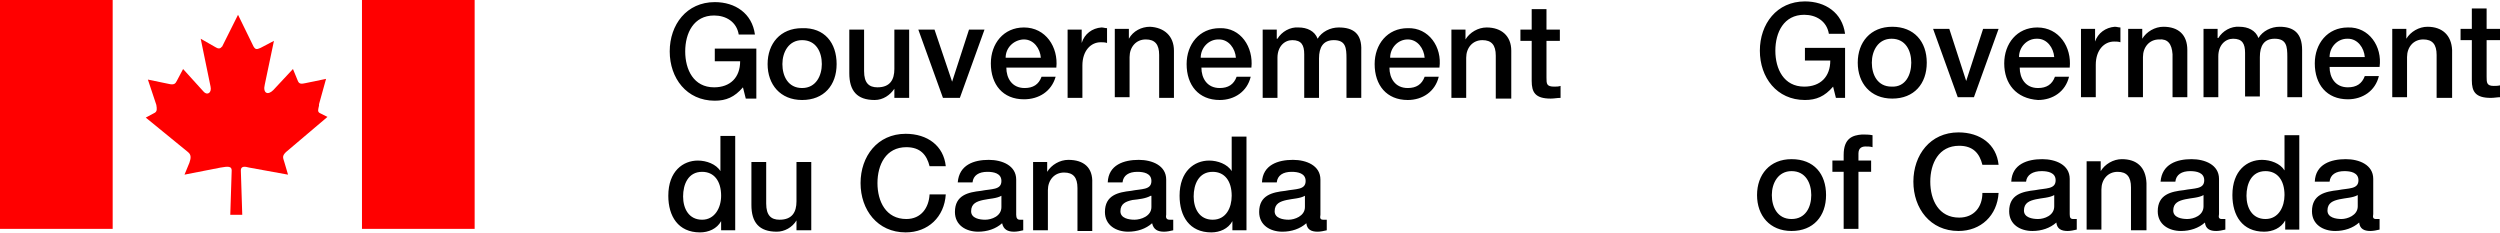
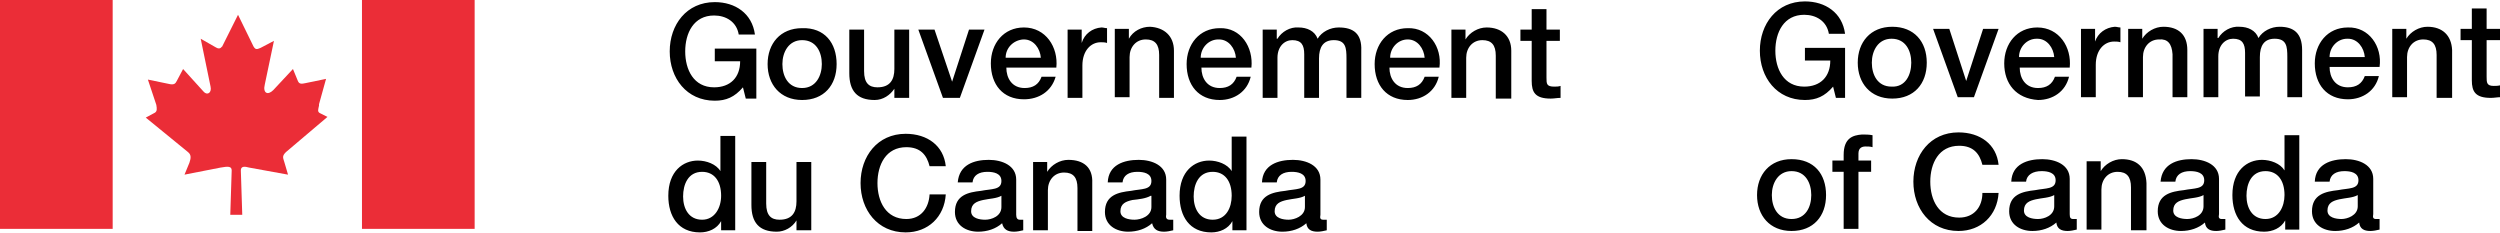
<svg xmlns="http://www.w3.org/2000/svg" width="355" height="33" viewBox="0 0 355 33">
-   <path fill="#FF0000" d="M40.6,21.6c-0.6,0.6-0.4,0.8-0.2,1.5l0.5,1.7l-5.5-1c-0.7-0.2-1.2-0.2-1.2,0.4l0.2,6.3h-1.7l0.2-6.3 c0-0.6-0.5-0.6-1.6-0.4l-5.1,1l0.7-1.7c0.2-0.6,0.3-1.1-0.2-1.5l-6-4.9L22,16c0.3-0.2,0.3-0.5,0.2-1.1L21,11.3l2.9,0.6 c0.8,0.2,1,0,1.2-0.4L26,9.8l2.9,3.2c0.5,0.6,1.2,0.2,1-0.7l-1.4-6.8l2.1,1.2c0.3,0.2,0.7,0.3,0.9-0.1l0,0.1l2.3-4.6L36,6.6 c0.3,0.5,0.5,0.4,1,0.2l1.9-1l-1.3,6.2c-0.3,1.2,0.4,1.6,1.2,0.8l2.8-3l0.7,1.7c0.2,0.5,0.6,0.4,1.1,0.3l2.9-0.6l-1,3.6V15 c-0.1,0.5-0.3,0.9,0.2,1.1l1,0.5L40.6,21.6z M0,32.5h16V0H0V32.5z M51.4,0v32.5h16V0H51.4z" />
+   <path fill="#eb2d37" d="M40.6,21.6c-0.6,0.6-0.4,0.8-0.2,1.5l0.5,1.7l-5.5-1c-0.7-0.2-1.2-0.2-1.2,0.4l0.2,6.3h-1.7l0.2-6.3 c0-0.6-0.5-0.6-1.6-0.4l-5.1,1l0.7-1.7c0.2-0.6,0.3-1.1-0.2-1.5l-6-4.9L22,16c0.3-0.2,0.3-0.5,0.2-1.1L21,11.3l2.9,0.6 c0.8,0.2,1,0,1.2-0.4L26,9.8l2.9,3.2c0.5,0.6,1.2,0.2,1-0.7l-1.4-6.8l2.1,1.2c0.3,0.2,0.7,0.3,0.9-0.1l0,0.1l2.3-4.6L36,6.6 c0.3,0.5,0.5,0.4,1,0.2l1.9-1l-1.3,6.2c-0.3,1.2,0.4,1.6,1.2,0.8l2.8-3l0.7,1.7c0.2,0.5,0.6,0.4,1.1,0.3l2.9-0.6l-1,3.6V15 c-0.1,0.5-0.3,0.9,0.2,1.1l1,0.5L40.6,21.6z M0,32.5h16V0H0V32.5z M51.4,0v32.5h16V0H51.4z" />
  <path d="M166.7,7.2v6.7h-2.1V7.8c0-1.5-0.6-2.2-1.9-2.2c-1.4,0-2.3,1.1-2.3,2.5v5.7h-2.1l0-9.7h2v1.4l0,0c0.6-1.1,1.8-1.7,3-1.7 C165.3,3.9,166.7,5.1,166.7,7.2z M177,19.3L177,19.3l0,13.4h-2v-1.3h0c-0.6,1.1-1.8,1.6-3,1.6c-3.1,0-4.5-2.3-4.5-5.2 c0-3.5,2.1-5,4.2-5c1.2,0,2.6,0.5,3.2,1.5h0v-4.9H177z M174.9,27.8c0-2.1-1-3.4-2.7-3.4c-2,0-2.7,1.8-2.7,3.5c0,1.7,0.8,3.3,2.7,3.3 C174.1,31.2,174.9,29.5,174.9,27.8z M177.7,9.6l-7.1,0c0,1.5,0.8,2.9,2.6,2.9c1.2,0,2-0.5,2.4-1.6h2c-0.5,2.1-2.3,3.3-4.4,3.3 c-3,0-4.7-2.1-4.7-5.1c0-2.8,1.8-5.1,4.7-5.1C176.2,3.9,178,6.7,177.7,9.6z M175.5,8.2c-0.1-1.3-1-2.6-2.4-2.6c0,0,0,0-0.1,0 c-1.4,0-2.5,1.2-2.5,2.6H175.5z M128.7,31.1c-2.9,0-4.1-2.5-4.1-5.1c0-2.6,1.2-5.1,4.1-5.1c2,0,2.9,1.1,3.3,2.7v0h2.3 c-0.3-2.9-2.6-4.6-5.7-4.6c-4,0-6.4,3.2-6.4,7c0,3.8,2.4,7,6.4,7c3.2,0,5.5-2.2,5.7-5.4h-2.3C131.9,29.5,130.8,31.1,128.7,31.1z M127,12.6L127,12.6l0,1.3h2.1V4.2H127v5.6c0,1.5-0.6,2.6-2.4,2.6c-1.2,0-1.9-0.6-1.9-2.3V4.2h-2.1v6.2c0,2.5,1.1,3.8,3.6,3.8 C125.4,14.2,126.4,13.5,127,12.6z M187.9,31.2c0.2,0,0.4,0,0.5,0v1.5c-0.4,0.1-0.9,0.2-1.3,0.2c-0.9,0-1.5-0.3-1.6-1.2 c-0.9,0.8-2.1,1.2-3.4,1.2c-1.7,0-3.3-0.9-3.3-2.8c0-2.4,1.9-2.8,3.7-3c1.5-0.3,2.9-0.1,2.9-1.4c0-1.1-1.1-1.3-2-1.3 c-1.2,0-2,0.5-2.1,1.5h-2.1c0.1-2.5,2.3-3.2,4.4-3.2c1.9,0,3.9,0.8,3.9,2.8l0,0v5C187.4,31,187.5,31.2,187.9,31.2z M185.3,29.4 L185.3,29.4l0-1.6c-0.7,0.4-1.7,0.4-2.6,0.6c-0.9,0.2-1.7,0.5-1.7,1.6c0,1,1.2,1.2,2,1.2C183.8,31.2,185.3,30.7,185.3,29.4z M151.7,22.7c-1.2,0-2.4,0.7-3,1.7l0,0V23h-2l0,9.7h2.1v-5.7c0-1.4,0.9-2.5,2.3-2.5c1.3,0,1.9,0.7,1.9,2.2v6.1h2.1V26 C155.2,23.8,153.9,22.7,151.7,22.7z M145.4,14.1c-3,0-4.7-2.1-4.7-5.1c0-2.8,1.8-5.1,4.7-5.1c3.1,0,4.9,2.8,4.6,5.7l-7.1,0 c0,1.5,0.8,2.9,2.6,2.9c1.2,0,2-0.5,2.4-1.6h2C149.3,13,147.5,14.1,145.4,14.1z M142.8,8.2h5c-0.1-1.3-1-2.6-2.4-2.6c0,0,0,0-0.1,0 C143.9,5.7,142.8,6.8,142.8,8.2z M190.1,3.9c-1.2,0-2.4,0.6-3,1.6c-0.4-1.1-1.5-1.6-2.7-1.6c-1.2-0.1-2.4,0.6-3,1.6h-0.1V4.2h-2v9.7 h2.1V8.2c0-1.6,1-2.5,2.1-2.5c1.3,0,1.7,0.7,1.7,2v6.2h2.1V8.3c0-1.6,0.6-2.6,2.1-2.6c1.7,0,1.8,1.1,1.8,2.6v5.6h2.1V7.2 C193.4,4.8,192.2,3.9,190.1,3.9z M166.1,31.2c0.2,0,0.4,0,0.5,0v1.5c-0.4,0.1-0.9,0.2-1.3,0.2c-0.9,0-1.5-0.3-1.7-1.2 c-0.9,0.8-2.1,1.2-3.4,1.2c-1.7,0-3.3-0.9-3.3-2.8c0-2.4,1.9-2.8,3.7-3c1.5-0.3,2.9-0.1,2.9-1.4c0-1.1-1.1-1.3-2-1.3 c-1.2,0-2,0.5-2.1,1.5h-2.1c0.1-2.5,2.3-3.2,4.4-3.2c1.9,0,3.9,0.8,3.9,2.8l0,0v5C165.5,31,165.7,31.2,166.1,31.2z M163.4,27.8 c-0.7,0.4-1.7,0.5-2.6,0.6c-0.9,0.2-1.7,0.5-1.7,1.6c0,1,1.2,1.2,2,1.2c0.9,0,2.4-0.5,2.4-1.8v0V27.8z M157.2,4 c-0.3,0-0.5-0.1-0.8-0.1c-1.3,0.1-2.4,0.9-2.8,2.2h0V4.2h-2v9.7h2.1V9.3c0-2.1,1.2-3.3,2.6-3.3c0.3,0,0.6,0,0.9,0.1V4z M144.8,31.2 c0.2,0,0.4,0,0.5,0v1.5c-0.4,0.1-0.9,0.2-1.3,0.2c-0.9,0-1.5-0.3-1.7-1.2c-0.9,0.8-2.1,1.2-3.4,1.2c-1.7,0-3.3-0.9-3.3-2.8 c0-2.4,1.9-2.8,3.7-3c1.5-0.3,2.9-0.1,2.9-1.4c0-1.1-1.1-1.3-2-1.3c-1.2,0-2,0.5-2.1,1.5h-2.1c0.2-2.5,2.3-3.2,4.4-3.2 c1.9,0,3.9,0.8,3.9,2.8l0,0v5C144.3,31,144.5,31.2,144.8,31.2z M142.2,29.4L142.2,29.4l0-1.6c-0.7,0.4-1.7,0.4-2.6,0.6 c-0.9,0.2-1.7,0.5-1.7,1.6c0,1,1.2,1.2,2,1.2C140.8,31.2,142.2,30.7,142.2,29.4z M107.2,6.9h-5.7v1.8h3.6c0,2.3-1.4,3.7-3.7,3.7 c-2.9,0-4.1-2.5-4.1-5.1c0-2.6,1.2-5.1,4.1-5.1c1.7,0,3.2,0.9,3.5,2.7h2.3c-0.4-3-2.8-4.6-5.7-4.6c-4,0-6.4,3.2-6.4,7 c0,3.8,2.4,7,6.4,7c1.6,0,2.8-0.5,4-1.9l0.4,1.6h1.5V6.9z M104.4,19.3L104.4,19.3l0,13.4h-2v-1.3h0c-0.6,1.1-1.8,1.6-3,1.6 c-3.1,0-4.5-2.3-4.5-5.2c0-3.5,2.1-5,4.2-5c1.2,0,2.6,0.5,3.2,1.5h0v-5H104.4z M102.4,27.8c0-2.1-1-3.4-2.7-3.4 c-2,0-2.7,1.8-2.7,3.5c0,1.7,0.8,3.3,2.7,3.3C101.5,31.2,102.4,29.5,102.4,27.8z M136.3,13.9l3.5-9.7h-2.2l-2.4,7.4h0l-2.5-7.4h-2.3 l3.5,9.7H136.3z M113.1,28.6c0,1.5-0.6,2.6-2.4,2.6c-1.2,0-1.9-0.6-1.9-2.3V23h-2.1v6.1c0,2.5,1.1,3.8,3.6,3.8 c1.1,0,2.2-0.6,2.8-1.6v1.4h2.1h0v-9.7h-2.1V28.6z M204.4,9.6l-7.1,0c0,1.5,0.8,2.9,2.6,2.9c1.2,0,2-0.5,2.4-1.6h2 c-0.5,2.1-2.3,3.3-4.4,3.3c-3,0-4.7-2.1-4.7-5.1c0-2.8,1.8-5.1,4.7-5.1C202.9,3.9,204.8,6.7,204.4,9.6z M202.3,8.2 c-0.1-1.3-1-2.6-2.4-2.6c0,0,0,0,0,0c-1.4,0-2.5,1.2-2.5,2.6H202.3z M219.6,11V5.8h1.9V4.2h-1.9V1.3h-2.1v2.9h-1.6v1.6h1.6v5.7 c0,1.6,0.5,2.5,2.7,2.5c0.5,0,0.9-0.1,1.4-0.1v-1.7c-0.3,0.1-0.6,0.1-0.9,0.1C219.6,12.3,219.6,11.9,219.6,11z M211.1,3.9 c-1.2,0-2.4,0.7-3,1.7l0,0V4.2h-2l0,9.7h2.1V8.2c0-1.4,0.9-2.5,2.3-2.5c1.3,0,1.9,0.7,1.9,2.2v6.1h2.2V7.2 C214.6,5.1,213.2,3.9,211.1,3.9z M118.8,9.1c0,3-1.8,5.1-4.9,5.1c-3.1,0-4.9-2.2-4.9-5.1s1.8-5.1,4.9-5.1 C117.1,3.9,118.8,6.1,118.8,9.1z M116.7,9.1c0-1.7-0.8-3.4-2.8-3.4c-1.9,0-2.8,1.7-2.8,3.4c0,1.7,0.8,3.4,2.8,3.4 C115.9,12.5,116.7,10.7,116.7,9.1z M344.7,3.8c-1.2,0-2.4,0.7-3,1.7l0,0V4.1h-2v9.7h2.1V8.1c0-1.4,0.9-2.5,2.3-2.5 c1.3,0,1.9,0.7,1.9,2.2v6.1h2.2V7.1C348.1,5,346.8,3.8,344.7,3.8z M280.3,13.8l3.5-9.7h-2.2l-2.4,7.4h0l-2.4-7.4h-2.3l3.5,9.7H280.3 z M354.1,12.2c-1,0-1-0.5-1-1.3V5.7h1.9V4.1h-1.9V1.2H351v2.9h-1.6v1.6h1.6v5.7c0,1.6,0.5,2.5,2.7,2.5c0.5,0,0.9-0.1,1.4-0.1v-1.7 C354.7,12.2,354.4,12.2,354.1,12.2z M337.9,9.5l-7.1,0c0,1.5,0.8,2.9,2.6,2.9c1.2,0,2-0.5,2.4-1.6h2c-0.5,2.1-2.3,3.3-4.4,3.3 c-3,0-4.7-2.1-4.7-5.1c0-2.8,1.8-5.1,4.7-5.1C336.4,3.8,338.3,6.6,337.9,9.5z M335.8,8.1c-0.1-1.3-1-2.6-2.4-2.6c0,0,0,0-0.1,0 c-1.4,0-2.5,1.2-2.5,2.6H335.8z M308.5,7.7v6.1h2.1V7.1c0-2.2-1.3-3.3-3.4-3.3c-1.2,0-2.4,0.7-3,1.7l0,0V4.1h-2v9.7h2.1V8.1 c0-1.4,0.9-2.5,2.3-2.5C307.8,5.5,308.4,6.2,308.5,7.7z M297.6,9.2c0-2.1,1.2-3.3,2.6-3.3c0.3,0,0.6,0,0.9,0.1V3.9 c-0.3,0-0.5-0.1-0.8-0.1c-1.3,0.1-2.4,0.9-2.8,2.1h0V4.1h-2v9.7h2.1V9.2z M261.8,22v0.8h-1.6v1.6h1.6v8.1h2.1v-8.1h1.8v-1.6h-1.8v-1 c0-0.8,0.5-1,1-1c0.3,0,0.7,0,1,0.1v-1.7c-0.5-0.1-1-0.1-1.5-0.1C263.1,19.2,261.8,19.6,261.8,22z M259.3,27.7c0,3-1.8,5.1-4.9,5.1 c-3.1,0-4.9-2.2-4.9-5.1s1.8-5.1,4.9-5.1C257.6,22.6,259.3,24.7,259.3,27.7z M257.2,27.7c0-1.7-0.8-3.4-2.8-3.4 c-1.9,0-2.8,1.7-2.8,3.4s0.8,3.4,2.8,3.4C256.4,31.1,257.2,29.4,257.2,27.7z M262,13.8v-7h-5.7v1.8h3.6c0,2.3-1.4,3.7-3.7,3.7 c-2.9,0-4.1-2.5-4.1-5.1s1.2-5.1,4.1-5.1c1.7,0,3.2,0.9,3.5,2.7h2.3c-0.4-3-2.8-4.6-5.7-4.6c-4,0-6.4,3.2-6.4,7s2.4,7,6.4,7 c1.6,0,2.8-0.5,4-1.9l0.4,1.6H262z M284.6,9c0-2.8,1.8-5.1,4.7-5.1c3.1,0,4.9,2.8,4.6,5.7l-7.1,0c0,1.5,0.8,2.9,2.6,2.9 c1.2,0,2-0.5,2.4-1.6h2c-0.5,2.1-2.3,3.3-4.4,3.3C286.3,14,284.6,11.9,284.6,9z M286.7,8.1h5c-0.1-1.3-1-2.6-2.4-2.6c0,0,0,0-0.1,0 C287.8,5.5,286.7,6.7,286.7,8.1z M278.2,30.9c-2.9,0-4.1-2.5-4.1-5.1s1.2-5.1,4.1-5.1c2,0,2.9,1.1,3.3,2.7h2.3 c-0.3-2.9-2.6-4.6-5.7-4.6c-4,0-6.4,3.2-6.4,7s2.4,7,6.4,7c3.2,0,5.5-2.2,5.7-5.4h-2.3C281.5,29.4,280.3,30.9,278.2,30.9z M268.7,14 L268.7,14c-3.1,0-4.9-2.2-4.9-5.1s1.8-5.1,4.9-5.1c3.1,0,4.9,2.1,4.9,5.1S271.8,14,268.7,14z M271.4,8.9c0-1.7-0.8-3.4-2.8-3.4 c-1.9,0-2.8,1.7-2.8,3.4s0.8,3.4,2.8,3.4C270.6,12.4,271.4,10.6,271.4,8.9z M324.4,19.2h2.1v13.4h-2v-1.3h0c-0.6,1.1-1.8,1.6-3,1.6 c-3.1,0-4.5-2.3-4.5-5.2c0-3.5,2.1-5,4.2-5c1.2,0,2.6,0.5,3.2,1.5h0V19.2z M324.4,27.7c0-2.1-1-3.4-2.7-3.4c-2,0-2.7,1.8-2.7,3.5 c0,1.7,0.8,3.3,2.7,3.3C323.6,31.1,324.4,29.3,324.4,27.7z M323.7,3.8c-1.2,0-2.4,0.6-3,1.6c-0.4-1.1-1.5-1.6-2.7-1.6 c-1.2-0.1-2.4,0.6-3,1.6h-0.1V4.1h-2h0v9.7h2.1V8c0-1.6,1-2.5,2.1-2.5c1.3,0,1.7,0.7,1.7,2v6.2h2.1V8.1c0-1.6,0.6-2.6,2.1-2.6 c1.7,0,1.8,1.1,1.8,2.6v5.7h2.1V7.1C326.9,4.7,325.7,3.8,323.7,3.8z M294.4,31.1c0.2,0,0.4,0,0.5,0v1.5c-0.4,0.1-0.9,0.2-1.3,0.2 c-0.9,0-1.5-0.3-1.6-1.2c-0.9,0.8-2.1,1.2-3.4,1.2c-1.7,0-3.3-0.9-3.3-2.8c0-2.4,1.9-2.8,3.7-3c1.5-0.3,2.9-0.1,2.9-1.4 c0-1.1-1.1-1.3-2-1.3c-1.2,0-2.1,0.5-2.2,1.5h-2.1c0.1-2.5,2.3-3.2,4.4-3.2c1.9,0,3.9,0.8,3.9,2.8l0,5 C293.9,30.9,294,31.1,294.4,31.1z M291.7,29.3l0-1.6c-0.7,0.4-1.7,0.4-2.6,0.6c-0.9,0.2-1.7,0.5-1.7,1.6c0,1,1.2,1.2,2,1.2 C290.3,31.1,291.7,30.6,291.7,29.3z M301.3,22.6c-1.2,0-2.4,0.7-3,1.7l0,0v-1.4h-2v9.7h2.1v-5.7c0-1.4,0.9-2.5,2.3-2.5 c1.3,0,1.9,0.7,1.9,2.2v6.1h2.2v-6.7C304.7,23.7,303.4,22.6,301.3,22.6z M337.4,31.1c0.2,0,0.4,0,0.5,0v1.5 c-0.4,0.1-0.9,0.2-1.3,0.2c-0.9,0-1.5-0.3-1.6-1.2c-0.9,0.8-2.1,1.2-3.4,1.2c-1.7,0-3.3-0.9-3.3-2.8c0-2.4,1.9-2.8,3.7-3 c1.5-0.3,2.9-0.1,2.9-1.4c0-1.1-1.1-1.3-2-1.3c-1.2,0-2,0.5-2.1,1.5h-2.1c0.1-2.5,2.3-3.2,4.4-3.2c1.9,0,3.9,0.8,3.9,2.8l0,5 C336.9,30.9,337,31.1,337.4,31.1z M334.8,29.3l0-1.6c-0.7,0.4-1.7,0.4-2.6,0.6c-0.9,0.2-1.7,0.5-1.7,1.6c0,1,1.2,1.2,2,1.2 C333.3,31.1,334.8,30.6,334.8,29.3z M315.5,31.1c0.2,0,0.4,0,0.5,0v1.5c-0.4,0.1-0.9,0.2-1.3,0.2c-0.9,0-1.5-0.3-1.6-1.2 c-0.9,0.8-2.1,1.2-3.4,1.2c-1.7,0-3.3-0.9-3.3-2.8c0-2.4,1.9-2.8,3.7-3c1.5-0.3,2.9-0.1,2.9-1.4c0-1.1-1.1-1.3-2-1.3 c-1.2,0-2,0.5-2.1,1.5h-2.1c0.2-2.5,2.3-3.2,4.4-3.2c1.9,0,3.9,0.8,3.9,2.8l0,5C315,30.9,315.1,31.1,315.5,31.1z M312.9,29.3l0-1.6 c-0.7,0.4-1.7,0.4-2.6,0.6c-0.9,0.2-1.7,0.5-1.7,1.6c0,1,1.2,1.2,2,1.2C311.5,31.1,312.9,30.6,312.9,29.3z" />
</svg>
